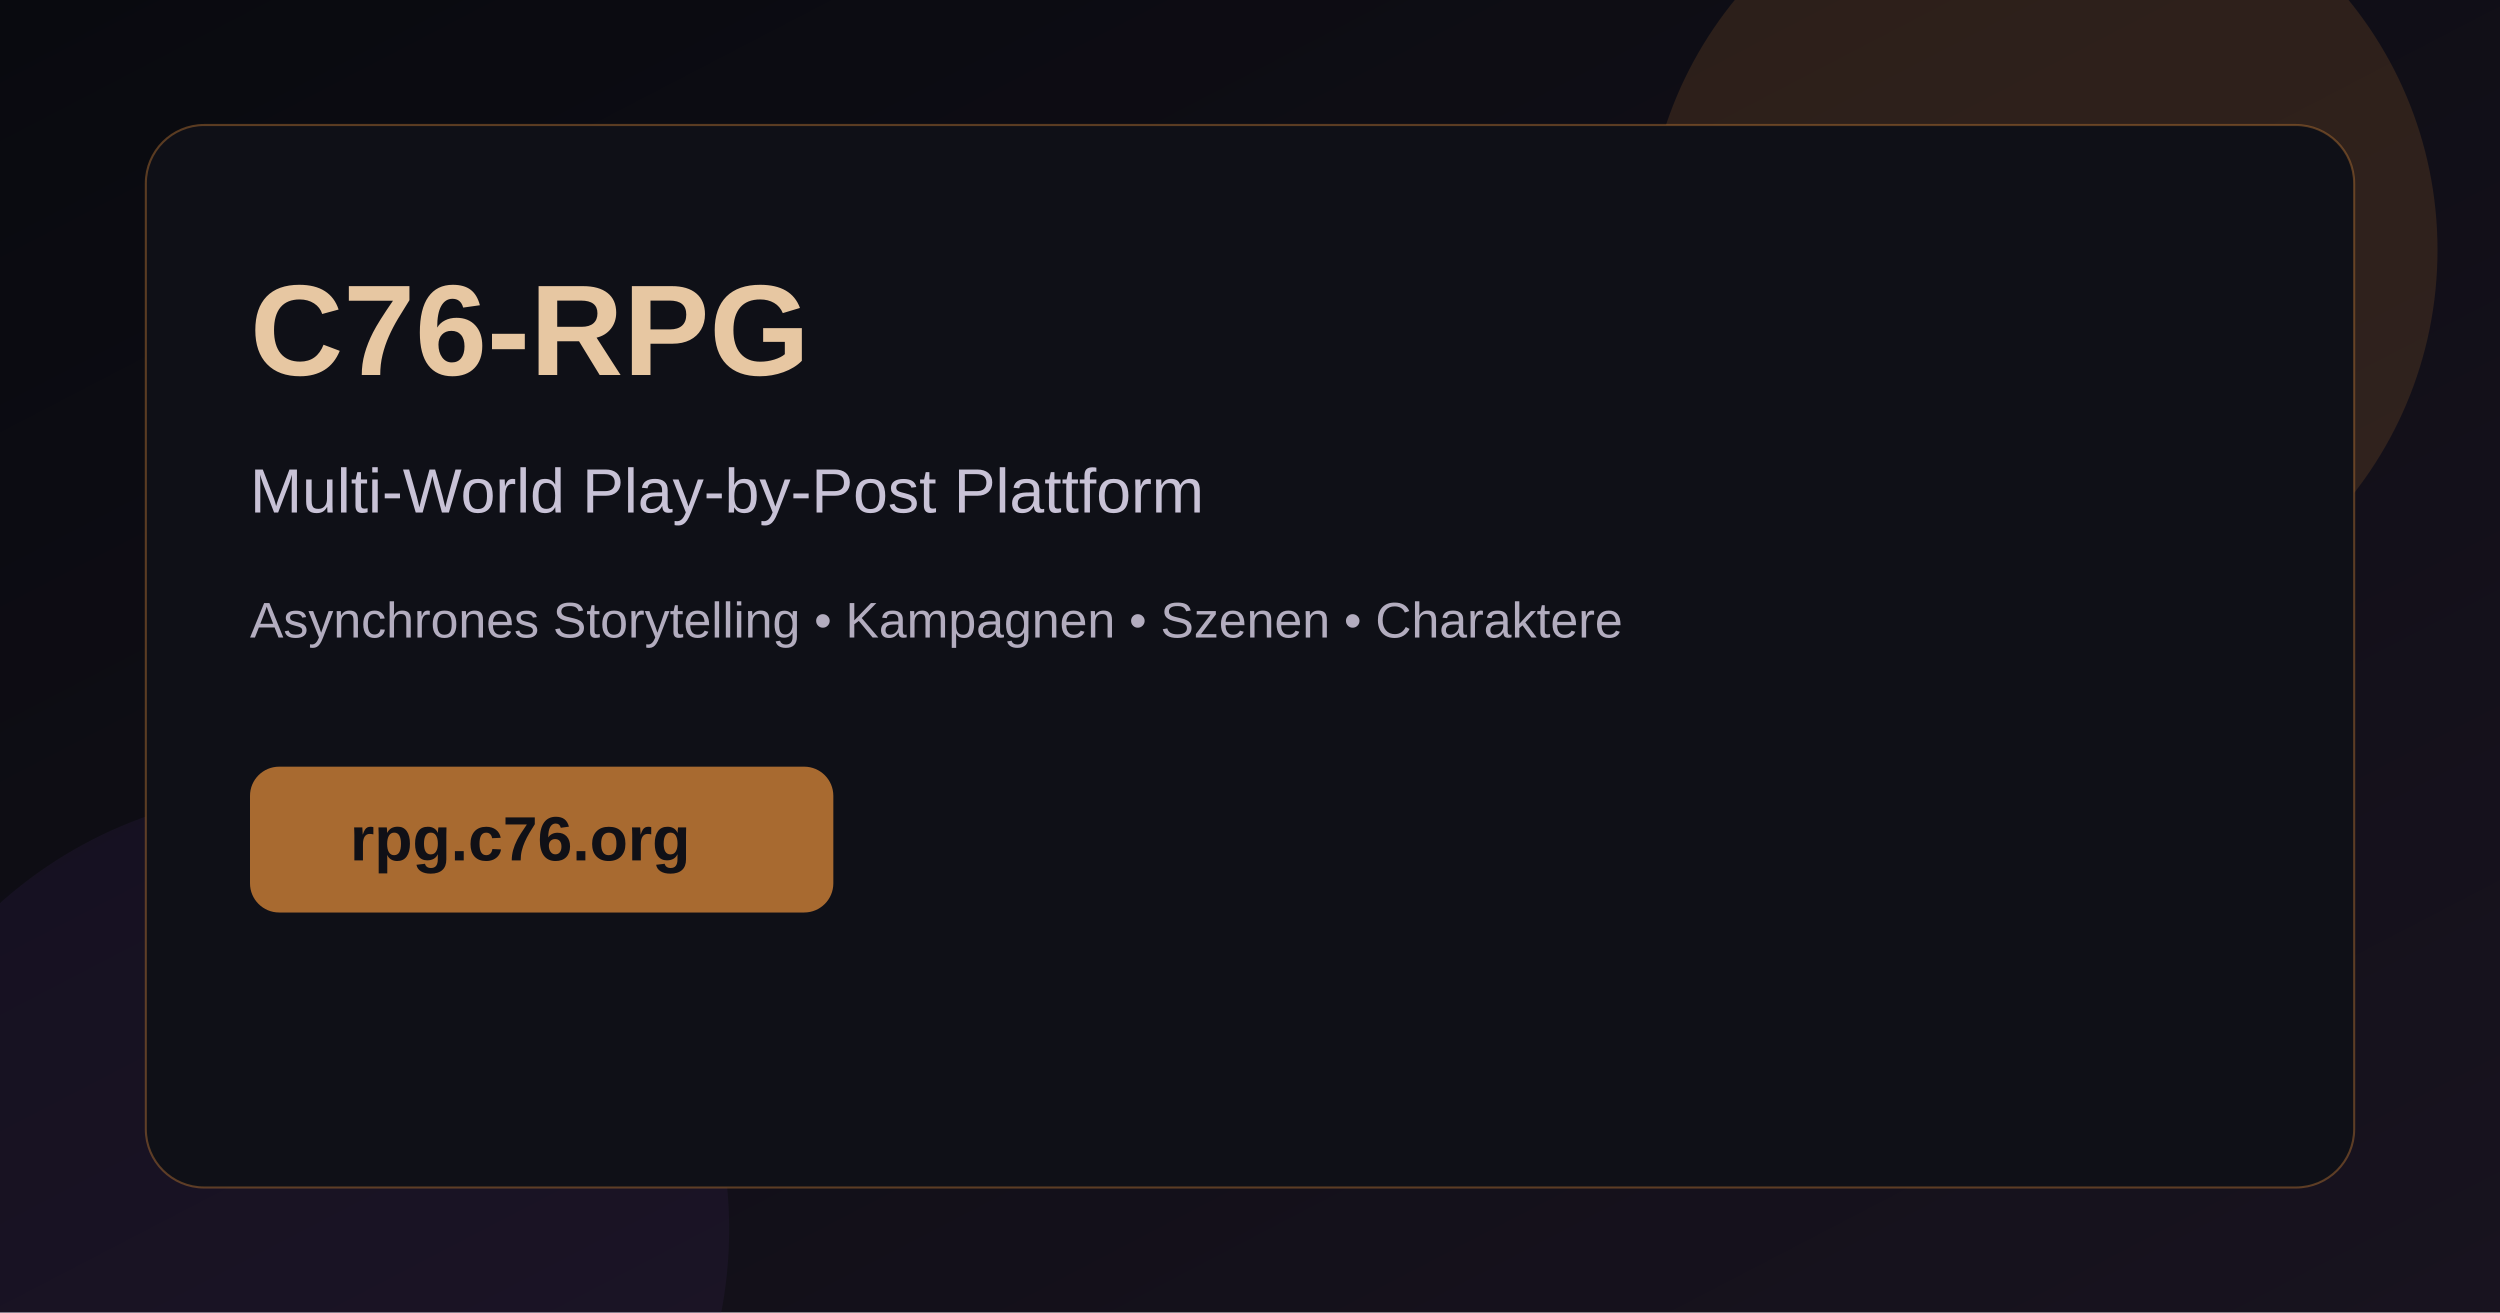
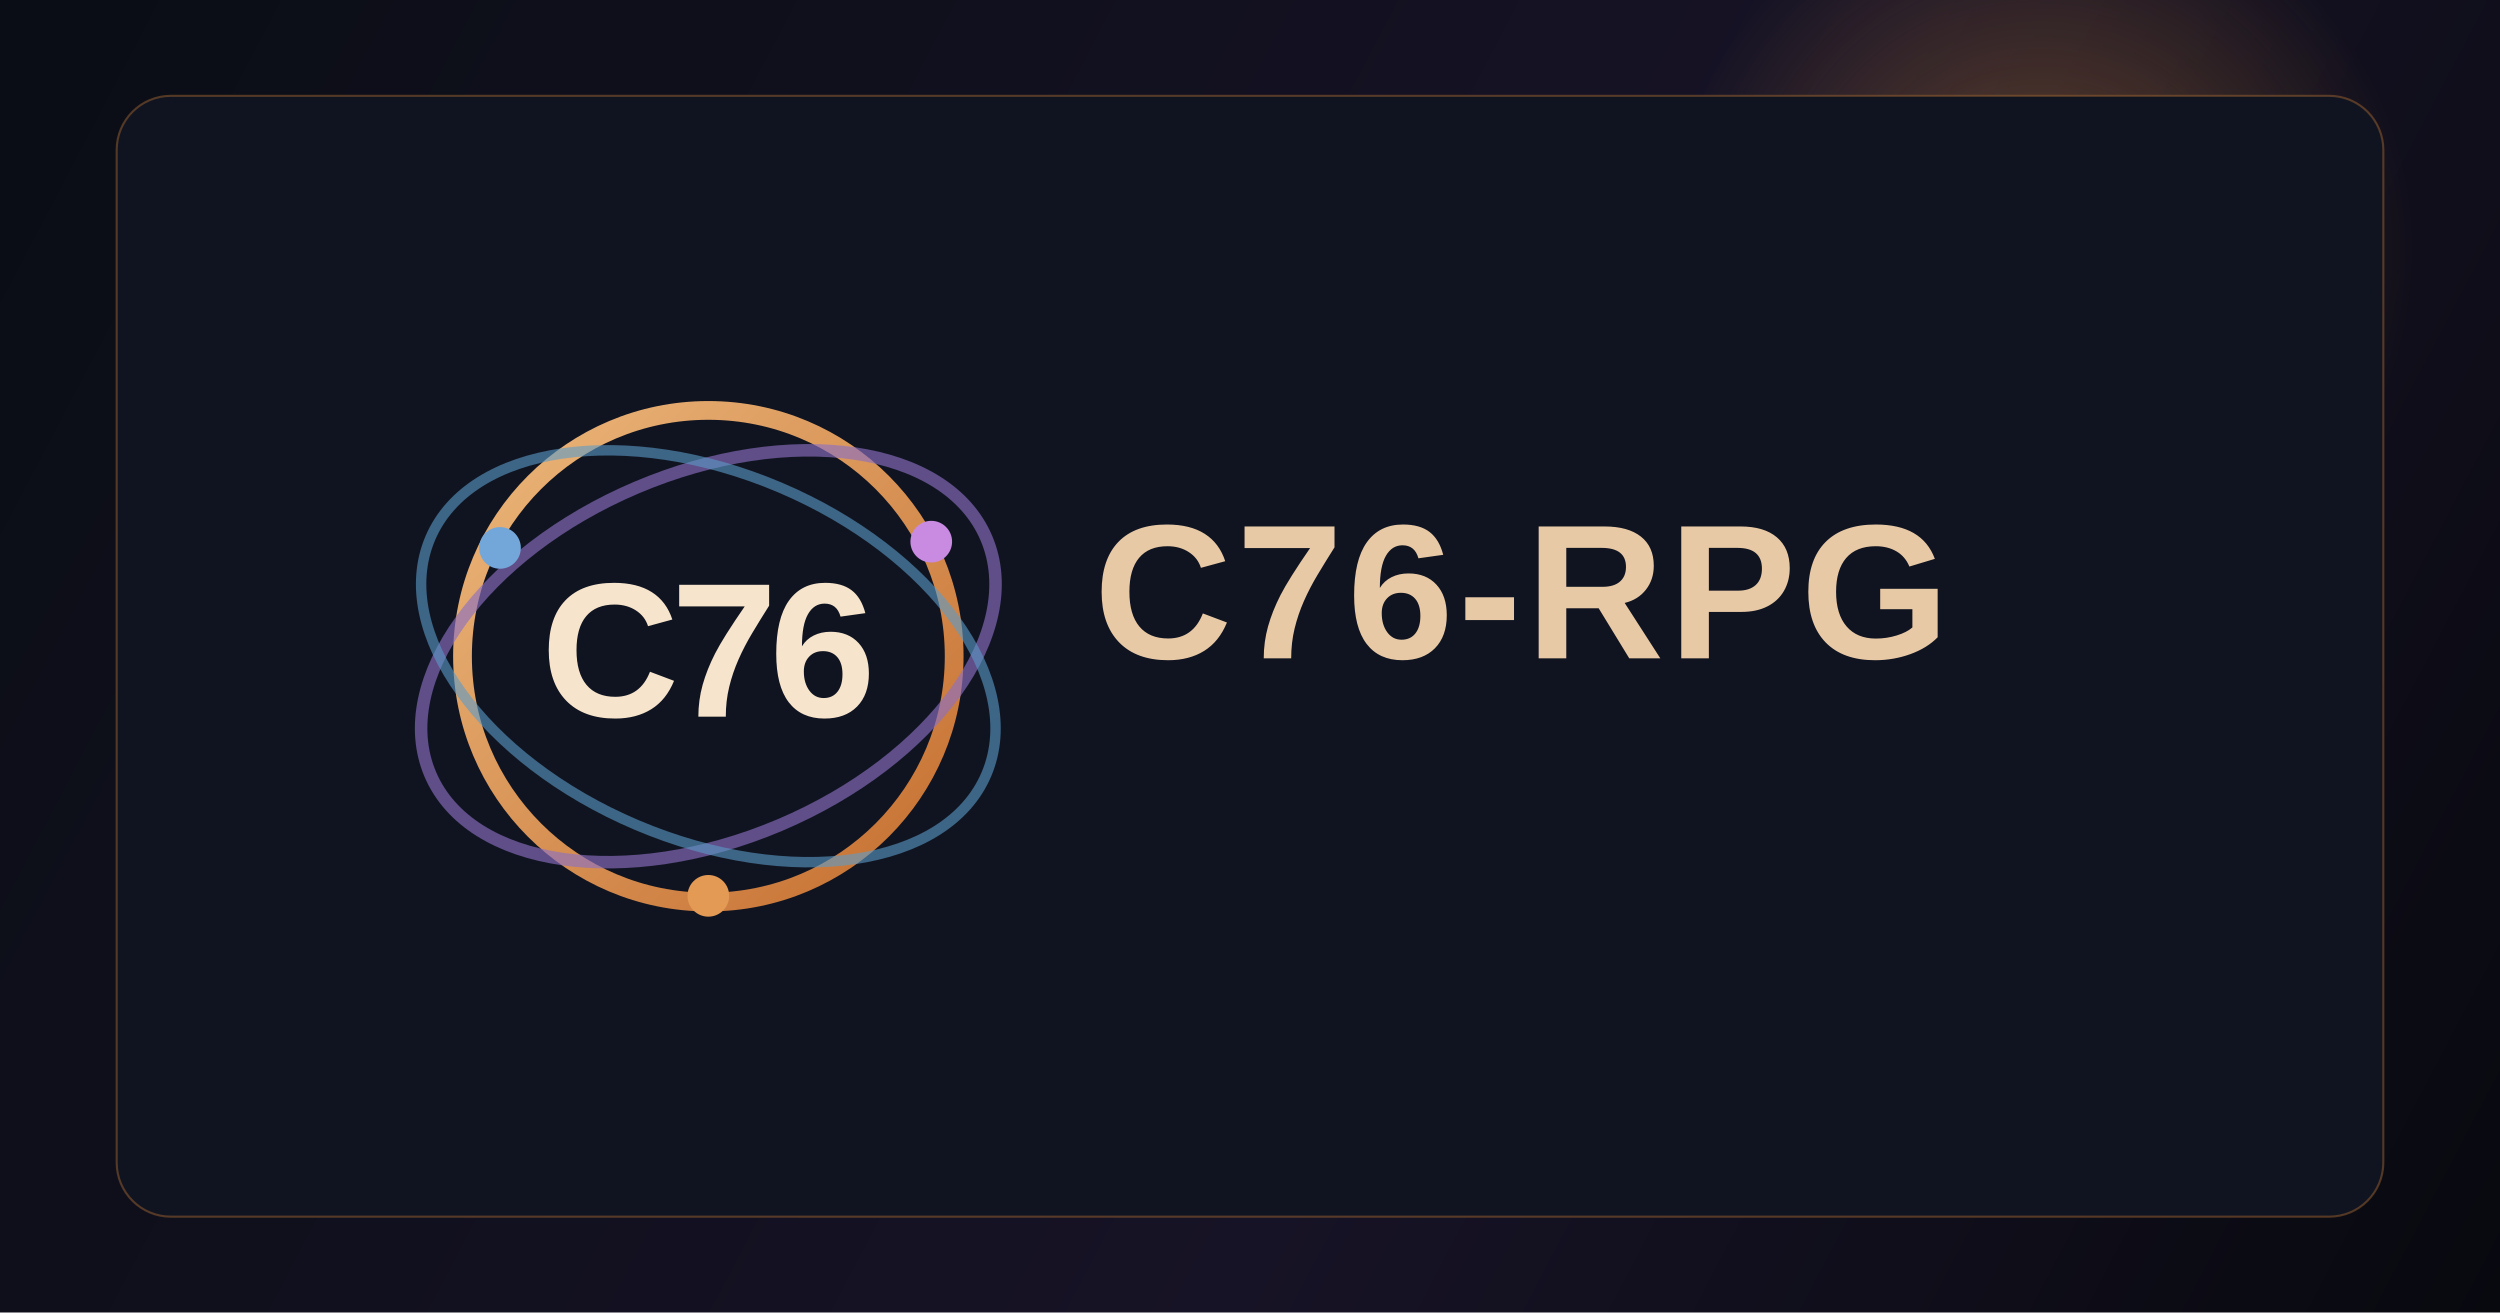
<svg xmlns="http://www.w3.org/2000/svg" width="1200" height="630" viewBox="0 0 1200 630" fill="none">
  <defs>
-     <linearGradient id="bg" x1="0" y1="0" x2="1" y2="1">
-       <stop offset="0" stop-color="#090A0F" />
-       <stop offset="1" stop-color="#18131F" />
+     <linearGradient id="bg" x1="0" y1="0" x2="1200" y2="630" gradientUnits="userSpaceOnUse">
+       <stop stop-color="#0A0D15" />
+       <stop offset="0.6" stop-color="#171326" />
+       <stop offset="1" stop-color="#08090F" />
+     </linearGradient>
+     <radialGradient id="halo" cx="0" cy="0" r="1" gradientUnits="userSpaceOnUse" gradientTransform="translate(980 120) rotate(90) scale(180)">
+       <stop stop-color="#D58A3E" stop-opacity="0.42" />
+       <stop offset="1" stop-color="#D58A3E" stop-opacity="0" />
+     </radialGradient>
+     <linearGradient id="ring" x1="210" y1="165" x2="470" y2="425" gradientUnits="userSpaceOnUse">
+       <stop stop-color="#F0BF84" />
+       <stop offset="1" stop-color="#C46D2E" />
    </linearGradient>
  </defs>
  <rect width="1200" height="630" fill="url(#bg)" />
-   <circle cx="980" cy="120" r="190" fill="#A86A30" fill-opacity="0.2" />
-   <circle cx="140" cy="590" r="210" fill="#5B3A82" fill-opacity="0.12" />
-   <rect x="70" y="60" width="1060" height="510" rx="28" fill="#0F1017" stroke="#A86A30" stroke-opacity="0.5" />
-   <text x="120" y="180" fill="#E7C7A2" font-size="62" font-family="Arial, sans-serif" font-weight="700">C76-RPG</text>
-   <text x="120" y="246" fill="#C8C2D6" font-size="30" font-family="Arial, sans-serif">Multi-World Play-by-Post Plattform</text>
-   <text x="120" y="306" fill="#B3ADBF" font-size="24" font-family="Arial, sans-serif">Asynchrones Storytelling • Kampagnen • Szenen • Charaktere</text>
-   <rect x="120" y="368" width="280" height="70" rx="14" fill="#A86A30" />
-   <text x="168" y="413" fill="#101016" font-size="30" font-family="Arial, sans-serif" font-weight="700">rpg.c76.org</text>
+   <rect width="1200" height="630" fill="url(#halo)" />
+   <rect x="56" y="46" width="1088" height="538" rx="26" fill="#101421" stroke="#A86A30" stroke-opacity="0.46" />
+   <circle cx="340" cy="315" r="118" stroke="url(#ring)" stroke-width="9" />
+   <ellipse cx="340" cy="315" rx="145" ry="88" transform="rotate(-23 340 315)" stroke="#8C6FC2" stroke-opacity="0.64" stroke-width="6" />
+   <ellipse cx="340" cy="315" rx="145" ry="88" transform="rotate(23 340 315)" stroke="#5C9BC8" stroke-opacity="0.6" stroke-width="5" />
+   <circle cx="240" cy="263" r="10" fill="#74A7D9" />
+   <circle cx="447" cy="260" r="10" fill="#C98AE1" />
+   <circle cx="340" cy="430" r="10" fill="#E39A55" />
+   <text x="340" y="344" fill="#F6E5CC" font-family="Arial, sans-serif" font-size="92" font-weight="700" text-anchor="middle" letter-spacing="-4">C76</text>
+   <text x="525" y="316" fill="#E8C9A6" font-family="Arial, sans-serif" font-size="92" font-weight="700" letter-spacing="2">C76-RPG</text>
</svg>
